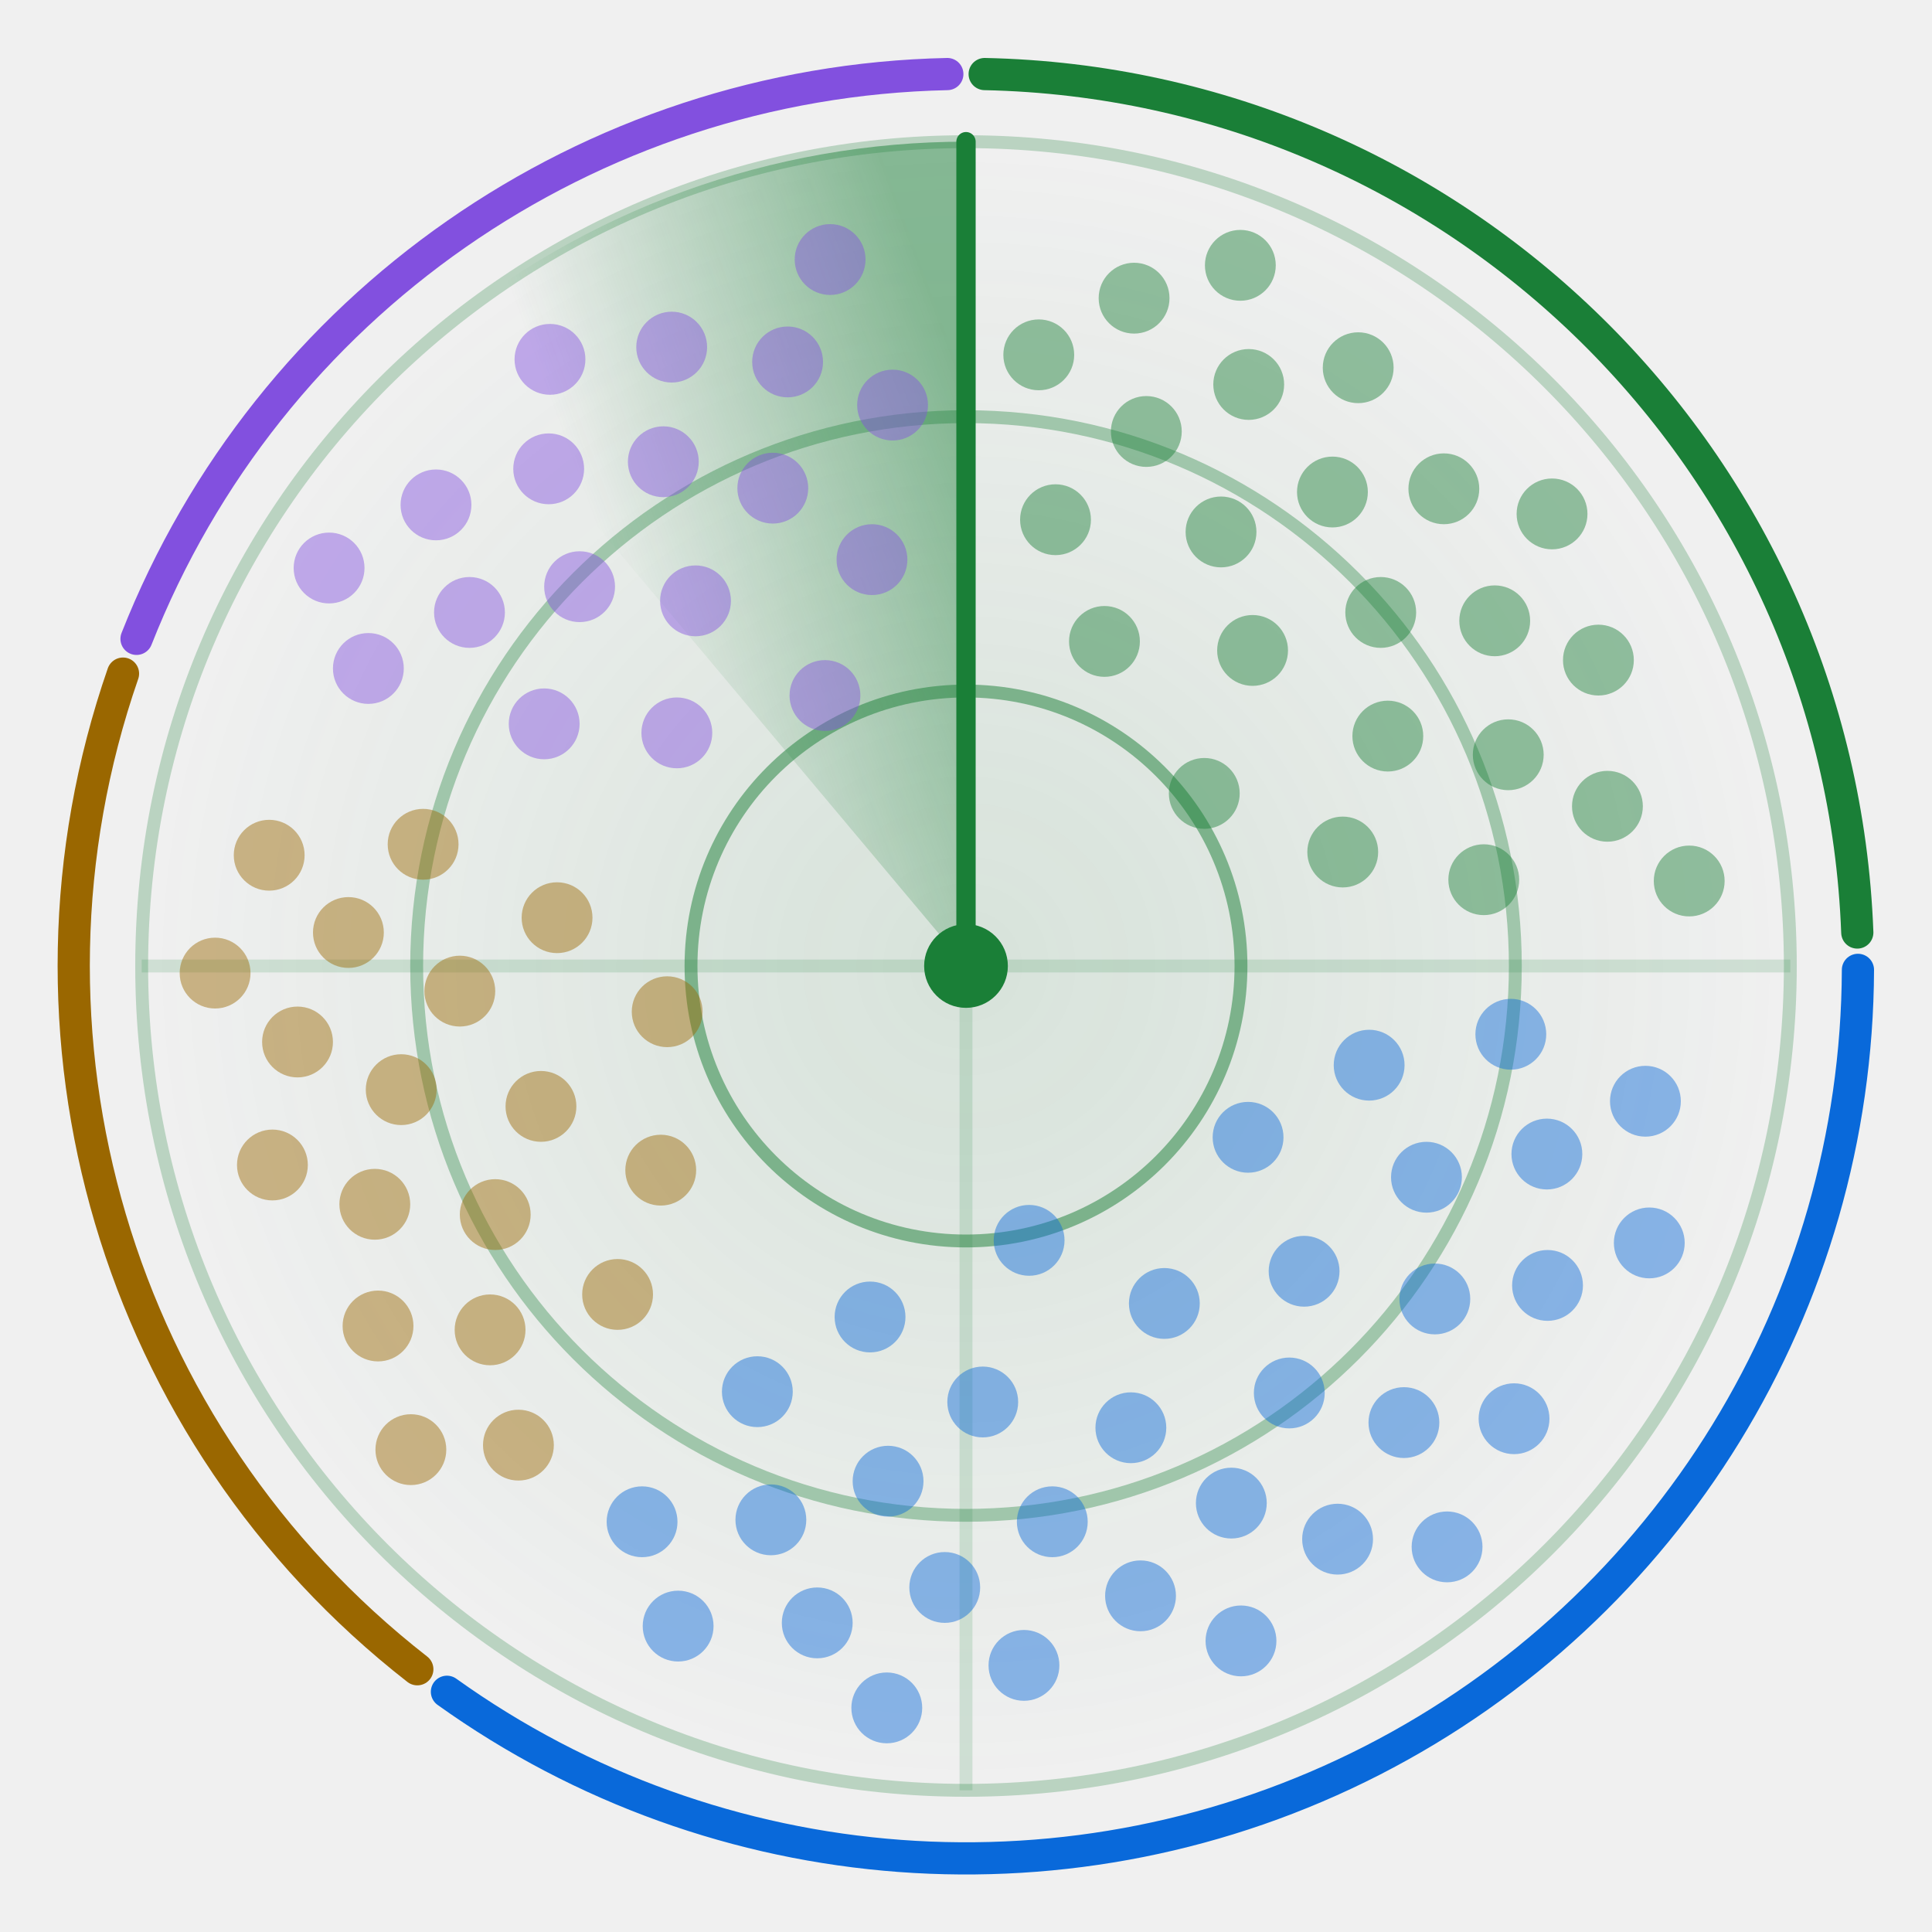
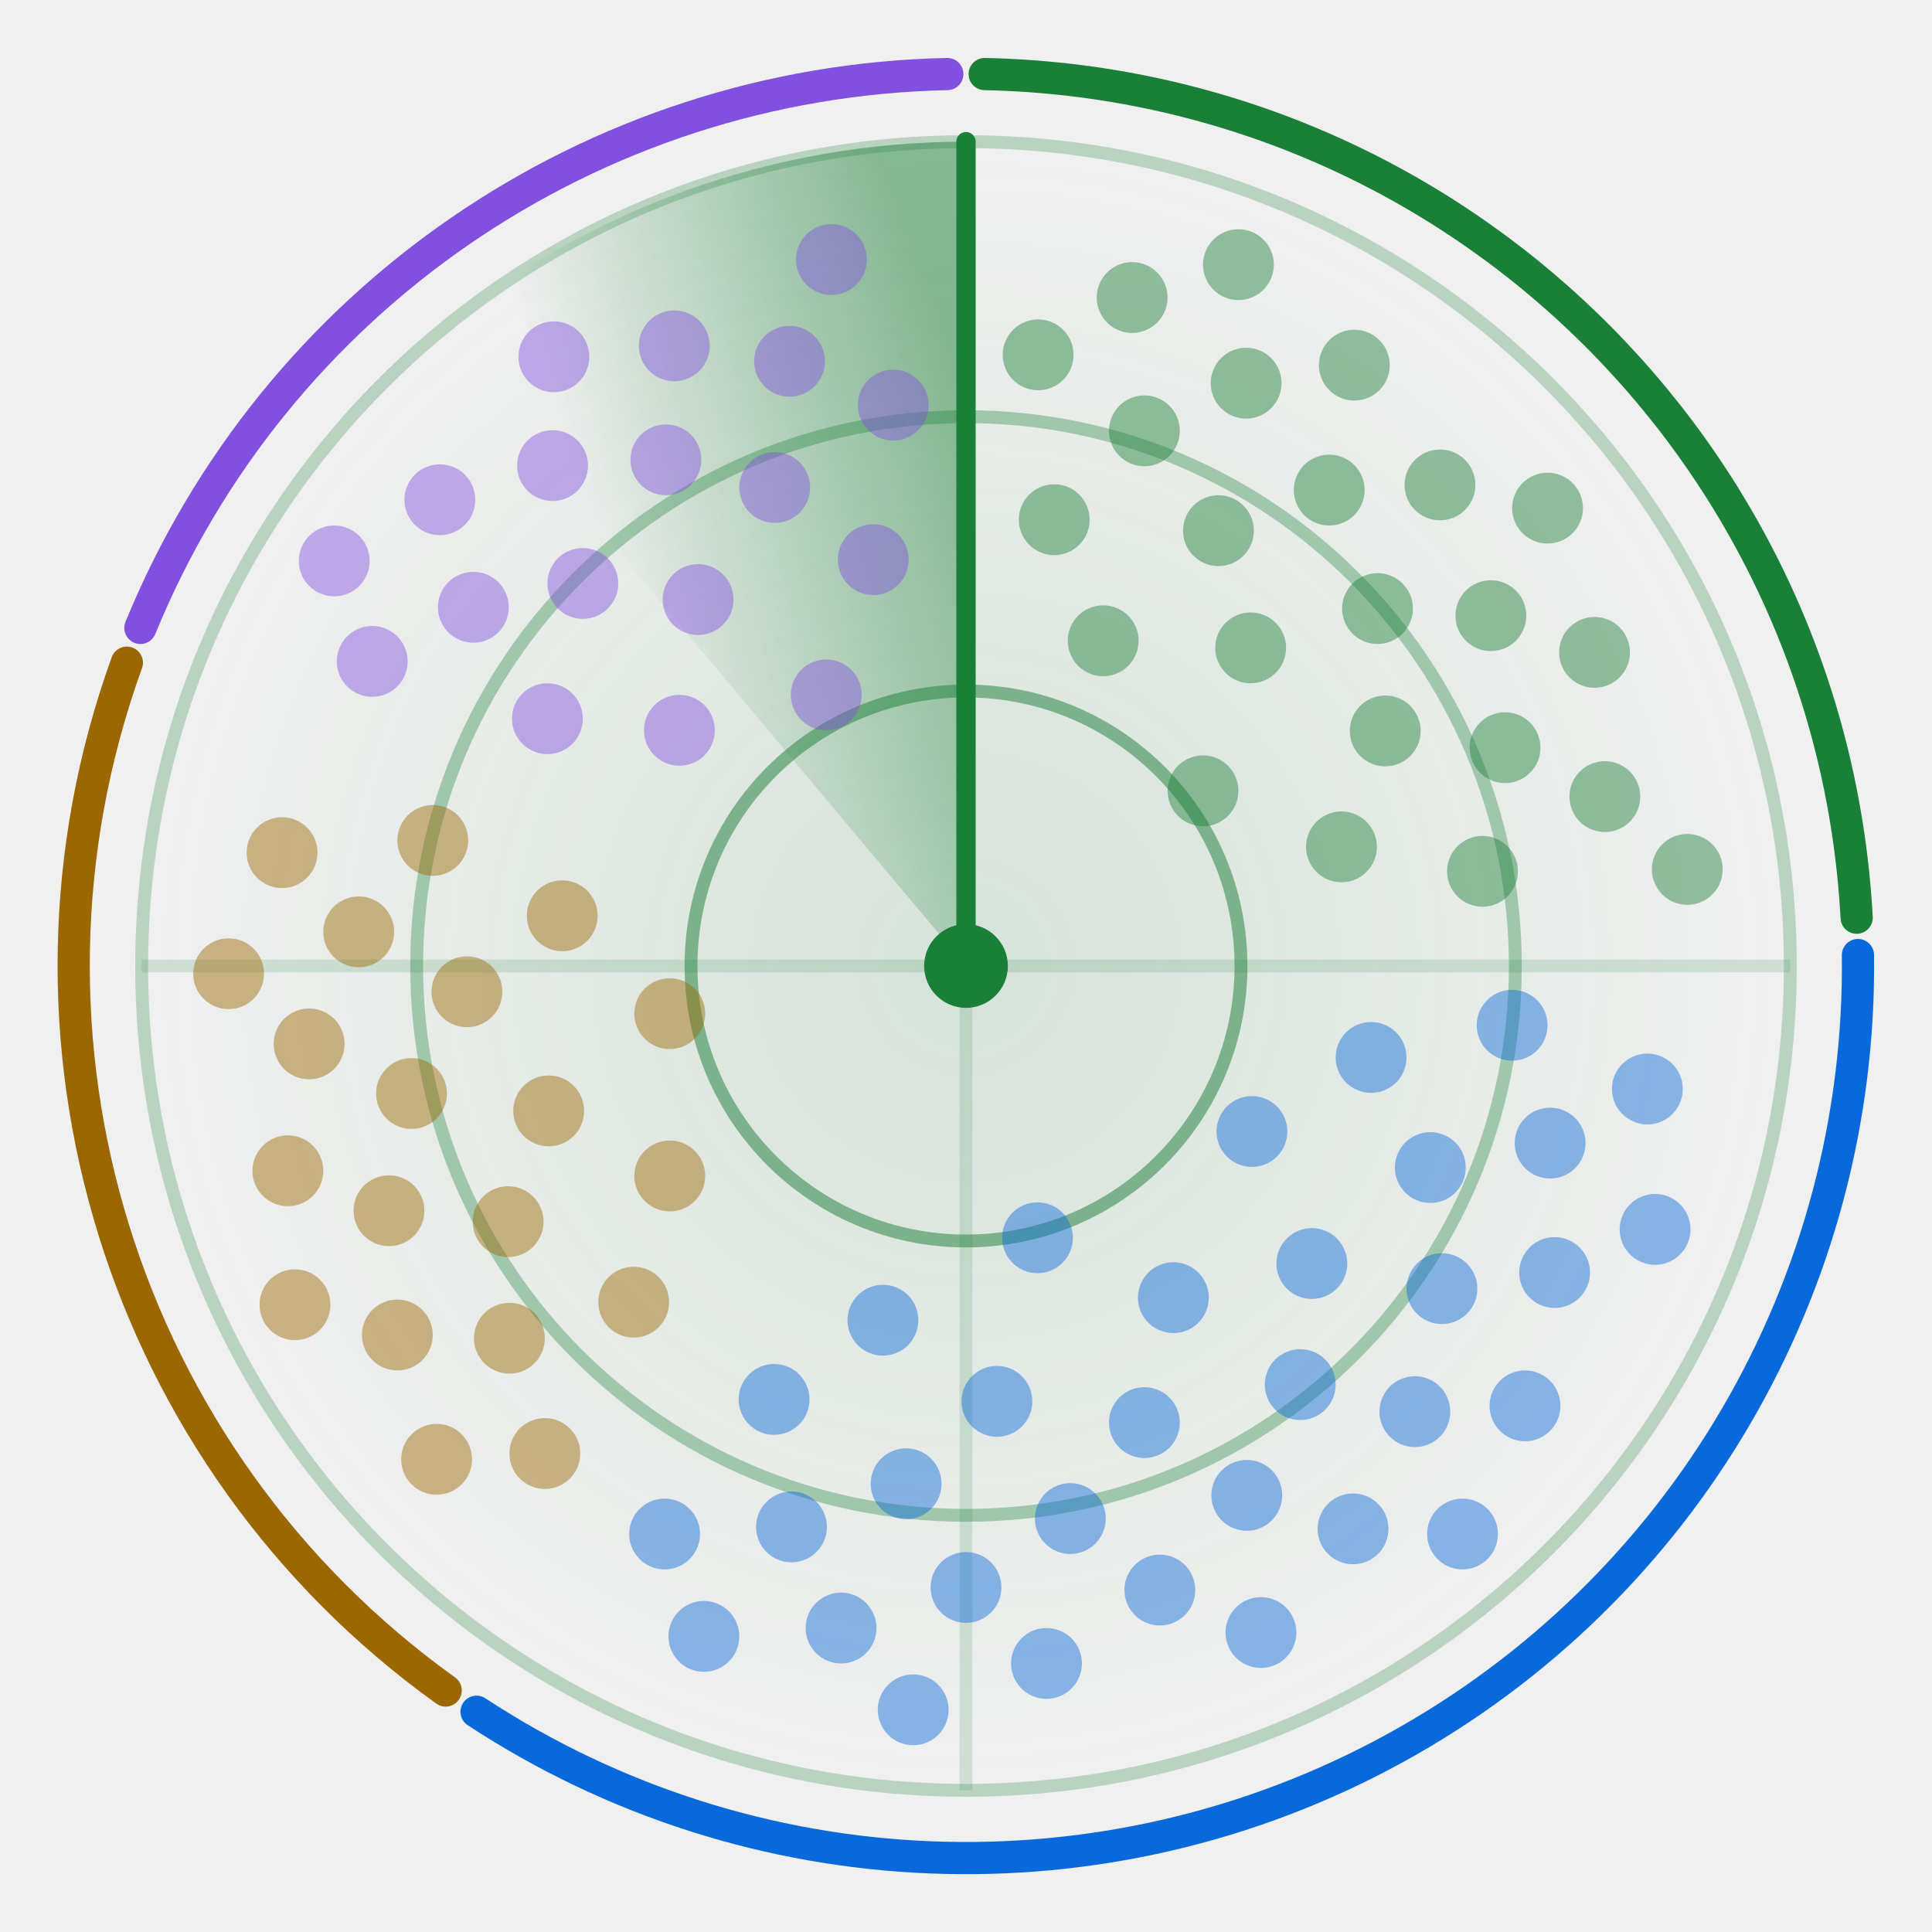
<svg xmlns="http://www.w3.org/2000/svg" width="300" height="300" viewBox="0 0 300 300" role="img" aria-labelledby="title">
  <style>.card{fill:#ffffff;stroke:#d1d9e0}.t{fill:#1f2328}.m{fill:#59636e}.ring{stroke:#1a7f37}.hub{fill:#1a7f37}.beam{stroke:#1a7f37}.s0,.s1,.g0,.g1{stop-color:#1a7f37}.a0{stop-color:#1a7f37}.a1{stop-color:#0969da}.dot.agents,.key.agents{fill:#1a7f37}.rim.agents{stroke:#1a7f37}.dot.apis,.key.apis{fill:#0969da}.rim.apis{stroke:#0969da}.dot.trials,.key.trials{fill:#9a6700}.rim.trials{stroke:#9a6700}.dot.aggregators,.key.aggregators{fill:#8250df}.rim.aggregators{stroke:#8250df}@media (prefers-color-scheme: dark) {.card{fill:#0d1117;stroke:#3d444d}.t{fill:#f0f6fc}.m{fill:#9198a1}.ring{stroke:#3fb950}.hub{fill:#3fb950}.beam{stroke:#3fb950}.s0,.s1,.g0,.g1{stop-color:#3fb950}.a0{stop-color:#3fb950}.a1{stop-color:#4493f8}.dot.agents,.key.agents{fill:#3fb950}.rim.agents{stroke:#3fb950}.dot.apis,.key.apis{fill:#4493f8}.rim.apis{stroke:#4493f8}.dot.trials,.key.trials{fill:#d29922}.rim.trials{stroke:#d29922}.dot.aggregators,.key.aggregators{fill:#ab7df8}.rim.aggregators{stroke:#ab7df8}}.rim{fill:none}.s0{stop-opacity:.5}.s1,.g1{stop-opacity:0}.g0{stop-opacity:.12}.dot{opacity:.45;animation:ping 6s linear infinite}@keyframes ping{0%,4%{opacity:1}55%,100%{opacity:.45}}.turning{animation:turn 6s linear infinite}@keyframes turn{to{transform:rotate(360deg)}}@media (prefers-reduced-motion: reduce) {.dot { animation: none; opacity: 1 } .turning { animation: none }}</style>
  <defs>
    <radialGradient id="glow">
      <stop class="g0" offset="0" />
      <stop class="g1" offset="1" />
    </radialGradient>
  </defs>
  <circle cx="150.0" cy="150.0" r="128.0" fill="url(#glow)" />
  <circle class="ring" cx="150.0" cy="150.0" r="42.7" fill="none" stroke-width="2" stroke-opacity=".5" />
  <circle class="ring" cx="150.0" cy="150.0" r="85.3" fill="none" stroke-width="2" stroke-opacity=".35" />
  <circle class="ring" cx="150.0" cy="150.0" r="128.0" fill="none" stroke-width="2" stroke-opacity=".25" />
  <path class="ring" d="M22.0 150.0H278.0M150.0 22.0V278.0" stroke-width="2" stroke-opacity=".15" />
-   <path class="rim agents" d="M152.9 11.5A138.5 138.5 0 0 1 288.4 144.8" stroke-width="5" stroke-linecap="round" />
-   <path class="rim apis" d="M288.5 150.6A138.5 138.5 0 0 1 69.4 262.7" stroke-width="5" stroke-linecap="round" />
-   <path class="rim trials" d="M64.8 259.2A138.5 138.5 0 0 1 19.1 104.6" stroke-width="5" stroke-linecap="round" />
-   <path class="rim aggregators" d="M21.2 99.2A138.5 138.5 0 0 1 147.1 11.5" stroke-width="5" stroke-linecap="round" />
+   <path class="rim agents" d="M152.9 11.5A138.5 138.5 0 0 1 288.3 142.5" stroke-width="5" stroke-linecap="round" />
+   <path class="rim apis" d="M288.5 148.3A138.5 138.5 0 0 1 74.0 265.8" stroke-width="5" stroke-linecap="round" />
+   <path class="rim trials" d="M69.2 262.5A138.5 138.5 0 0 1 19.7 102.9" stroke-width="5" stroke-linecap="round" />
+   <path class="rim aggregators" d="M21.8 97.5A138.5 138.5 0 0 1 147.1 11.5" stroke-width="5" stroke-linecap="round" />
  <defs>
    <linearGradient id="sweep" gradientUnits="userSpaceOnUse" x1="150.0" y1="60.4" x2="92.4" y2="81.4">
      <stop class="s0" offset="0" />
      <stop class="s1" offset="1" />
    </linearGradient>
  </defs>
  <g class="turning" style="transform-origin:150.0px 150.0px">
    <path fill="url(#sweep)" d="M150.0 150.0L67.7 51.9A128.0 128.0 0 0 1 150.0 22.0Z" />
    <line class="beam" x1="150.0" y1="150.0" x2="150.0" y2="22.0" stroke-width="3" stroke-linecap="round" />
  </g>
-   <circle class="dot agents" cx="187.0" cy="123.2" r="5.5" style="animation-delay:0.90s" />
-   <circle class="dot agents" cx="171.5" cy="99.6" r="5.5" style="animation-delay:0.39s" />
-   <circle class="dot agents" cx="208.5" cy="132.3" r="5.5" style="animation-delay:1.22s" />
-   <circle class="dot agents" cx="194.5" cy="101.0" r="5.5" style="animation-delay:0.70s" />
-   <circle class="dot agents" cx="163.9" cy="80.7" r="5.5" style="animation-delay:0.19s" />
-   <circle class="dot agents" cx="215.5" cy="114.3" r="5.5" style="animation-delay:1.02s" />
-   <circle class="dot agents" cx="189.6" cy="82.6" r="5.5" style="animation-delay:0.51s" />
-   <circle class="dot agents" cx="230.4" cy="136.6" r="5.5" style="animation-delay:1.34s" />
-   <circle class="dot agents" cx="214.4" cy="95.1" r="5.5" style="animation-delay:0.83s" />
-   <circle class="dot agents" cx="178.0" cy="67.0" r="5.5" style="animation-delay:0.31s" />
-   <circle class="dot agents" cx="234.2" cy="117.2" r="5.5" style="animation-delay:1.14s" />
-   <circle class="dot agents" cx="206.9" cy="76.4" r="5.5" style="animation-delay:0.63s" />
-   <circle class="dot agents" cx="161.3" cy="55.1" r="5.5" style="animation-delay:0.11s" />
-   <circle class="dot agents" cx="232.1" cy="96.4" r="5.5" style="animation-delay:0.95s" />
-   <circle class="dot agents" cx="193.9" cy="59.7" r="5.5" style="animation-delay:0.43s" />
-   <circle class="dot agents" cx="249.6" cy="125.2" r="5.5" style="animation-delay:1.27s" />
-   <circle class="dot agents" cx="224.2" cy="75.9" r="5.5" style="animation-delay:0.75s" />
-   <circle class="dot agents" cx="176.1" cy="46.3" r="5.5" style="animation-delay:0.23s" />
-   <circle class="dot agents" cx="248.2" cy="102.5" r="5.5" style="animation-delay:1.07s" />
-   <circle class="dot agents" cx="210.9" cy="57.1" r="5.5" style="animation-delay:0.55s" />
-   <circle class="dot agents" cx="262.3" cy="136.8" r="5.5" style="animation-delay:1.39s" />
-   <circle class="dot agents" cx="241.0" cy="79.8" r="5.5" style="animation-delay:0.87s" />
-   <circle class="dot agents" cx="192.6" cy="41.2" r="5.5" style="animation-delay:0.36s" />
-   <circle class="dot apis" cx="159.8" cy="192.6" r="5.5" style="animation-delay:2.78s" />
-   <circle class="dot apis" cx="193.8" cy="176.6" r="5.5" style="animation-delay:2.02s" />
-   <circle class="dot apis" cx="135.1" cy="204.5" r="5.5" style="animation-delay:3.26s" />
-   <circle class="dot apis" cx="180.8" cy="202.4" r="5.5" style="animation-delay:2.49s" />
-   <circle class="dot apis" cx="212.6" cy="165.4" r="5.5" style="animation-delay:1.73s" />
-   <circle class="dot apis" cx="152.6" cy="217.7" r="5.5" style="animation-delay:2.96s" />
-   <circle class="dot apis" cx="202.5" cy="197.4" r="5.5" style="animation-delay:2.20s" />
-   <circle class="dot apis" cx="117.6" cy="216.1" r="5.5" style="animation-delay:3.44s" />
-   <circle class="dot apis" cx="175.6" cy="221.7" r="5.5" style="animation-delay:2.67s" />
-   <circle class="dot apis" cx="221.5" cy="182.8" r="5.5" style="animation-delay:1.91s" />
-   <circle class="dot apis" cx="137.9" cy="230.0" r="5.5" style="animation-delay:3.14s" />
-   <circle class="dot apis" cx="200.2" cy="216.3" r="5.5" style="animation-delay:2.38s" />
-   <circle class="dot apis" cx="234.6" cy="160.6" r="5.5" style="animation-delay:1.62s" />
-   <circle class="dot apis" cx="163.4" cy="236.3" r="5.5" style="animation-delay:2.85s" />
-   <circle class="dot apis" cx="222.8" cy="201.7" r="5.5" style="animation-delay:2.09s" />
-   <circle class="dot apis" cx="119.7" cy="236.0" r="5.5" style="animation-delay:3.32s" />
-   <circle class="dot apis" cx="191.2" cy="233.4" r="5.5" style="animation-delay:2.56s" />
-   <circle class="dot apis" cx="240.2" cy="179.2" r="5.5" style="animation-delay:1.80s" />
-   <circle class="dot apis" cx="146.7" cy="246.5" r="5.5" style="animation-delay:3.03s" />
-   <circle class="dot apis" cx="218.0" cy="220.9" r="5.5" style="animation-delay:2.27s" />
-   <circle class="dot apis" cx="99.7" cy="236.3" r="5.5" style="animation-delay:3.50s" />
-   <circle class="dot apis" cx="177.1" cy="247.8" r="5.5" style="animation-delay:2.74s" />
-   <circle class="dot apis" cx="240.3" cy="199.6" r="5.5" style="animation-delay:1.98s" />
-   <circle class="dot apis" cx="126.9" cy="252.0" r="5.5" style="animation-delay:3.21s" />
-   <circle class="dot apis" cx="207.7" cy="239.0" r="5.5" style="animation-delay:2.45s" />
-   <circle class="dot apis" cx="255.5" cy="171.0" r="5.5" style="animation-delay:1.69s" />
-   <circle class="dot apis" cx="159.0" cy="258.6" r="5.5" style="animation-delay:2.92s" />
-   <circle class="dot apis" cx="235.1" cy="220.3" r="5.5" style="animation-delay:2.16s" />
-   <circle class="dot apis" cx="105.3" cy="252.5" r="5.5" style="animation-delay:3.39s" />
-   <circle class="dot apis" cx="192.7" cy="254.8" r="5.5" style="animation-delay:2.63s" />
-   <circle class="dot apis" cx="256.1" cy="193.0" r="5.5" style="animation-delay:1.87s" />
-   <circle class="dot apis" cx="137.7" cy="265.2" r="5.5" style="animation-delay:3.10s" />
-   <circle class="dot apis" cx="224.7" cy="240.2" r="5.5" style="animation-delay:2.34s" />
-   <circle class="dot trials" cx="103.6" cy="157.1" r="5.5" style="animation-delay:4.35s" />
-   <circle class="dot trials" cx="102.6" cy="181.7" r="5.5" style="animation-delay:3.94s" />
-   <circle class="dot trials" cx="86.5" cy="142.5" r="5.5" style="animation-delay:4.61s" />
-   <circle class="dot trials" cx="84.0" cy="171.8" r="5.5" style="animation-delay:4.20s" />
-   <circle class="dot trials" cx="95.9" cy="201.0" r="5.5" style="animation-delay:3.78s" />
-   <circle class="dot trials" cx="71.4" cy="153.9" r="5.5" style="animation-delay:4.45s" />
-   <circle class="dot trials" cx="76.9" cy="188.6" r="5.5" style="animation-delay:4.04s" />
-   <circle class="dot trials" cx="65.7" cy="131.1" r="5.5" style="animation-delay:4.71s" />
-   <circle class="dot trials" cx="62.3" cy="169.2" r="5.5" style="animation-delay:4.29s" />
-   <circle class="dot trials" cx="76.1" cy="206.5" r="5.5" style="animation-delay:3.88s" />
-   <circle class="dot trials" cx="54.1" cy="144.8" r="5.5" style="animation-delay:4.55s" />
-   <circle class="dot trials" cx="58.2" cy="187.0" r="5.5" style="animation-delay:4.13s" />
-   <circle class="dot trials" cx="80.5" cy="224.4" r="5.5" style="animation-delay:3.72s" />
-   <circle class="dot trials" cx="46.2" cy="161.8" r="5.5" style="animation-delay:4.39s" />
-   <circle class="dot trials" cx="58.7" cy="205.9" r="5.5" style="animation-delay:3.98s" />
-   <circle class="dot trials" cx="41.8" cy="132.8" r="5.5" style="animation-delay:4.65s" />
-   <circle class="dot trials" cx="42.3" cy="180.9" r="5.5" style="animation-delay:4.23s" />
-   <circle class="dot trials" cx="63.8" cy="225.1" r="5.5" style="animation-delay:3.82s" />
-   <circle class="dot trials" cx="33.4" cy="151.1" r="5.5" style="animation-delay:4.49s" />
-   <circle class="dot aggregators" cx="128.1" cy="108.0" r="5.5" style="animation-delay:5.54s" />
-   <circle class="dot aggregators" cx="105.1" cy="113.8" r="5.5" style="animation-delay:5.15s" />
-   <circle class="dot aggregators" cx="135.4" cy="86.9" r="5.5" style="animation-delay:5.78s" />
-   <circle class="dot aggregators" cx="108.0" cy="93.3" r="5.5" style="animation-delay:5.39s" />
-   <circle class="dot aggregators" cx="84.5" cy="112.4" r="5.5" style="animation-delay:5.00s" />
-   <circle class="dot aggregators" cx="120.0" cy="75.8" r="5.5" style="animation-delay:5.63s" />
-   <circle class="dot aggregators" cx="90.0" cy="91.1" r="5.5" style="animation-delay:5.24s" />
-   <circle class="dot aggregators" cx="138.6" cy="62.9" r="5.5" style="animation-delay:5.88s" />
-   <circle class="dot aggregators" cx="103.0" cy="71.7" r="5.5" style="animation-delay:5.48s" />
-   <circle class="dot aggregators" cx="72.9" cy="95.1" r="5.5" style="animation-delay:5.09s" />
-   <circle class="dot aggregators" cx="122.3" cy="56.2" r="5.5" style="animation-delay:5.73s" />
-   <circle class="dot aggregators" cx="85.2" cy="72.8" r="5.5" style="animation-delay:5.33s" />
-   <circle class="dot aggregators" cx="57.2" cy="103.8" r="5.5" style="animation-delay:4.94s" />
-   <circle class="dot aggregators" cx="104.3" cy="53.9" r="5.5" style="animation-delay:5.58s" />
-   <circle class="dot aggregators" cx="67.7" cy="78.4" r="5.5" style="animation-delay:5.18s" />
-   <circle class="dot aggregators" cx="128.9" cy="40.3" r="5.5" style="animation-delay:5.82s" />
-   <circle class="dot aggregators" cx="85.4" cy="55.8" r="5.5" style="animation-delay:5.43s" />
-   <circle class="dot aggregators" cx="51.1" cy="88.2" r="5.5" style="animation-delay:5.03s" />
+   <circle class="dot agents" cx="186.8" cy="122.8" r="5.5" style="animation-delay:0.89s" />
+   <circle class="dot agents" cx="171.3" cy="99.5" r="5.5" style="animation-delay:0.38s" />
+   <circle class="dot agents" cx="208.3" cy="131.5" r="5.5" style="animation-delay:1.21s" />
+   <circle class="dot agents" cx="194.2" cy="100.6" r="5.5" style="animation-delay:0.70s" />
+   <circle class="dot agents" cx="163.7" cy="80.7" r="5.5" style="animation-delay:0.19s" />
+   <circle class="dot agents" cx="215.1" cy="113.5" r="5.5" style="animation-delay:1.01s" />
+   <circle class="dot agents" cx="189.2" cy="82.4" r="5.5" style="animation-delay:0.50s" />
+   <circle class="dot agents" cx="230.2" cy="135.3" r="5.5" style="animation-delay:1.33s" />
+   <circle class="dot agents" cx="213.9" cy="94.5" r="5.5" style="animation-delay:0.82s" />
+   <circle class="dot agents" cx="177.7" cy="66.9" r="5.5" style="animation-delay:0.31s" />
+   <circle class="dot agents" cx="233.7" cy="116.1" r="5.5" style="animation-delay:1.13s" />
+   <circle class="dot agents" cx="206.4" cy="76.1" r="5.5" style="animation-delay:0.62s" />
+   <circle class="dot agents" cx="161.2" cy="55.1" r="5.5" style="animation-delay:0.11s" />
+   <circle class="dot agents" cx="231.5" cy="95.6" r="5.5" style="animation-delay:0.94s" />
+   <circle class="dot agents" cx="193.5" cy="59.5" r="5.5" style="animation-delay:0.43s" />
+   <circle class="dot agents" cx="249.2" cy="123.7" r="5.5" style="animation-delay:1.25s" />
+   <circle class="dot agents" cx="223.6" cy="75.3" r="5.5" style="animation-delay:0.74s" />
+   <circle class="dot agents" cx="175.8" cy="46.2" r="5.5" style="animation-delay:0.23s" />
+   <circle class="dot agents" cx="247.6" cy="101.3" r="5.5" style="animation-delay:1.06s" />
+   <circle class="dot agents" cx="210.3" cy="56.7" r="5.5" style="animation-delay:0.55s" />
+   <circle class="dot agents" cx="262.0" cy="135.0" r="5.5" style="animation-delay:1.37s" />
+   <circle class="dot agents" cx="240.3" cy="78.9" r="5.5" style="animation-delay:0.86s" />
+   <circle class="dot agents" cx="192.3" cy="41.1" r="5.5" style="animation-delay:0.35s" />
+   <circle class="dot apis" cx="161.1" cy="192.2" r="5.5" style="animation-delay:2.75s" />
+   <circle class="dot apis" cx="194.4" cy="175.7" r="5.5" style="animation-delay:2.00s" />
+   <circle class="dot apis" cx="137.1" cy="205.0" r="5.5" style="animation-delay:3.22s" />
+   <circle class="dot apis" cx="182.2" cy="201.5" r="5.5" style="animation-delay:2.47s" />
+   <circle class="dot apis" cx="212.9" cy="164.2" r="5.5" style="animation-delay:1.71s" />
+   <circle class="dot apis" cx="154.8" cy="217.6" r="5.5" style="animation-delay:2.93s" />
+   <circle class="dot apis" cx="203.7" cy="196.2" r="5.5" style="animation-delay:2.18s" />
+   <circle class="dot apis" cx="120.2" cy="217.3" r="5.5" style="animation-delay:3.40s" />
+   <circle class="dot apis" cx="177.7" cy="220.9" r="5.5" style="animation-delay:2.64s" />
+   <circle class="dot apis" cx="222.1" cy="181.3" r="5.5" style="animation-delay:1.89s" />
+   <circle class="dot apis" cx="140.7" cy="230.4" r="5.5" style="animation-delay:3.11s" />
+   <circle class="dot apis" cx="201.9" cy="215.0" r="5.5" style="animation-delay:2.36s" />
+   <circle class="dot apis" cx="234.8" cy="159.2" r="5.5" style="animation-delay:1.60s" />
+   <circle class="dot apis" cx="166.2" cy="235.8" r="5.5" style="animation-delay:2.82s" />
+   <circle class="dot apis" cx="223.9" cy="200.1" r="5.5" style="animation-delay:2.07s" />
+   <circle class="dot apis" cx="122.9" cy="237.1" r="5.5" style="animation-delay:3.29s" />
+   <circle class="dot apis" cx="193.6" cy="232.2" r="5.5" style="animation-delay:2.53s" />
+   <circle class="dot apis" cx="240.7" cy="177.5" r="5.5" style="animation-delay:1.78s" />
+   <circle class="dot apis" cx="150.0" cy="246.5" r="5.5" style="animation-delay:3.00s" />
+   <circle class="dot apis" cx="219.7" cy="219.2" r="5.5" style="animation-delay:2.25s" />
+   <circle class="dot apis" cx="103.2" cy="238.2" r="5.5" style="animation-delay:3.47s" />
+   <circle class="dot apis" cx="180.1" cy="246.9" r="5.5" style="animation-delay:2.71s" />
+   <circle class="dot apis" cx="241.4" cy="197.6" r="5.5" style="animation-delay:1.96s" />
+   <circle class="dot apis" cx="130.6" cy="252.8" r="5.5" style="animation-delay:3.18s" />
+   <circle class="dot apis" cx="210.1" cy="237.4" r="5.5" style="animation-delay:2.42s" />
+   <circle class="dot apis" cx="255.8" cy="169.1" r="5.5" style="animation-delay:1.67s" />
+   <circle class="dot apis" cx="162.5" cy="258.3" r="5.5" style="animation-delay:2.89s" />
+   <circle class="dot apis" cx="236.8" cy="218.3" r="5.5" style="animation-delay:2.14s" />
+   <circle class="dot apis" cx="109.3" cy="254.1" r="5.5" style="animation-delay:3.36s" />
+   <circle class="dot apis" cx="195.8" cy="253.5" r="5.5" style="animation-delay:2.60s" />
+   <circle class="dot apis" cx="257.0" cy="190.9" r="5.5" style="animation-delay:1.85s" />
+   <circle class="dot apis" cx="141.8" cy="265.5" r="5.5" style="animation-delay:3.07s" />
+   <circle class="dot apis" cx="227.1" cy="238.2" r="5.5" style="animation-delay:2.31s" />
+   <circle class="dot trials" cx="104.0" cy="157.4" r="5.5" style="animation-delay:4.35s" />
+   <circle class="dot trials" cx="104.0" cy="182.6" r="5.5" style="animation-delay:3.91s" />
+   <circle class="dot trials" cx="87.3" cy="142.2" r="5.5" style="animation-delay:4.62s" />
+   <circle class="dot trials" cx="85.2" cy="172.5" r="5.5" style="animation-delay:4.18s" />
+   <circle class="dot trials" cx="98.4" cy="202.2" r="5.5" style="animation-delay:3.74s" />
+   <circle class="dot trials" cx="72.5" cy="154.0" r="5.5" style="animation-delay:4.45s" />
+   <circle class="dot trials" cx="78.9" cy="189.7" r="5.5" style="animation-delay:4.01s" />
+   <circle class="dot trials" cx="67.2" cy="130.5" r="5.5" style="animation-delay:4.72s" />
+   <circle class="dot trials" cx="63.9" cy="169.8" r="5.5" style="animation-delay:4.28s" />
+   <circle class="dot trials" cx="79.1" cy="207.8" r="5.5" style="animation-delay:3.85s" />
+   <circle class="dot trials" cx="55.7" cy="144.7" r="5.5" style="animation-delay:4.55s" />
+   <circle class="dot trials" cx="60.4" cy="188.0" r="5.5" style="animation-delay:4.12s" />
+   <circle class="dot trials" cx="84.6" cy="225.7" r="5.5" style="animation-delay:3.68s" />
+   <circle class="dot trials" cx="48.0" cy="162.1" r="5.5" style="animation-delay:4.39s" />
+   <circle class="dot trials" cx="61.7" cy="207.3" r="5.5" style="animation-delay:3.95s" />
+   <circle class="dot trials" cx="43.8" cy="132.4" r="5.5" style="animation-delay:4.66s" />
+   <circle class="dot trials" cx="44.7" cy="181.8" r="5.5" style="animation-delay:4.22s" />
+   <circle class="dot trials" cx="67.8" cy="226.6" r="5.5" style="animation-delay:3.78s" />
+   <circle class="dot trials" cx="35.5" cy="151.2" r="5.5" style="animation-delay:4.49s" />
+   <circle class="dot trials" cx="45.8" cy="202.6" r="5.5" style="animation-delay:4.05s" />
+   <circle class="dot aggregators" cx="128.3" cy="107.9" r="5.5" style="animation-delay:5.55s" />
+   <circle class="dot aggregators" cx="105.5" cy="113.4" r="5.5" style="animation-delay:5.16s" />
+   <circle class="dot aggregators" cx="135.6" cy="86.9" r="5.5" style="animation-delay:5.79s" />
+   <circle class="dot aggregators" cx="108.4" cy="93.1" r="5.5" style="animation-delay:5.40s" />
+   <circle class="dot aggregators" cx="85.0" cy="111.6" r="5.5" style="animation-delay:5.01s" />
+   <circle class="dot aggregators" cx="120.3" cy="75.7" r="5.5" style="animation-delay:5.64s" />
+   <circle class="dot aggregators" cx="90.5" cy="90.6" r="5.5" style="animation-delay:5.25s" />
+   <circle class="dot aggregators" cx="138.7" cy="62.9" r="5.5" style="animation-delay:5.88s" />
+   <circle class="dot aggregators" cx="103.4" cy="71.4" r="5.5" style="animation-delay:5.49s" />
+   <circle class="dot aggregators" cx="73.5" cy="94.3" r="5.5" style="animation-delay:5.10s" />
+   <circle class="dot aggregators" cx="122.6" cy="56.1" r="5.5" style="animation-delay:5.73s" />
+   <circle class="dot aggregators" cx="85.8" cy="72.3" r="5.5" style="animation-delay:5.34s" />
+   <circle class="dot aggregators" cx="57.8" cy="102.7" r="5.5" style="animation-delay:4.95s" />
+   <circle class="dot aggregators" cx="104.7" cy="53.7" r="5.5" style="animation-delay:5.58s" />
+   <circle class="dot aggregators" cx="68.3" cy="77.6" r="5.5" style="animation-delay:5.19s" />
+   <circle class="dot aggregators" cx="129.1" cy="40.3" r="5.5" style="animation-delay:5.82s" />
+   <circle class="dot aggregators" cx="86.0" cy="55.4" r="5.5" style="animation-delay:5.43s" />
+   <circle class="dot aggregators" cx="51.9" cy="87.1" r="5.5" style="animation-delay:5.04s" />
  <circle class="hub" cx="150.0" cy="150.0" r="6.5" />
</svg>
